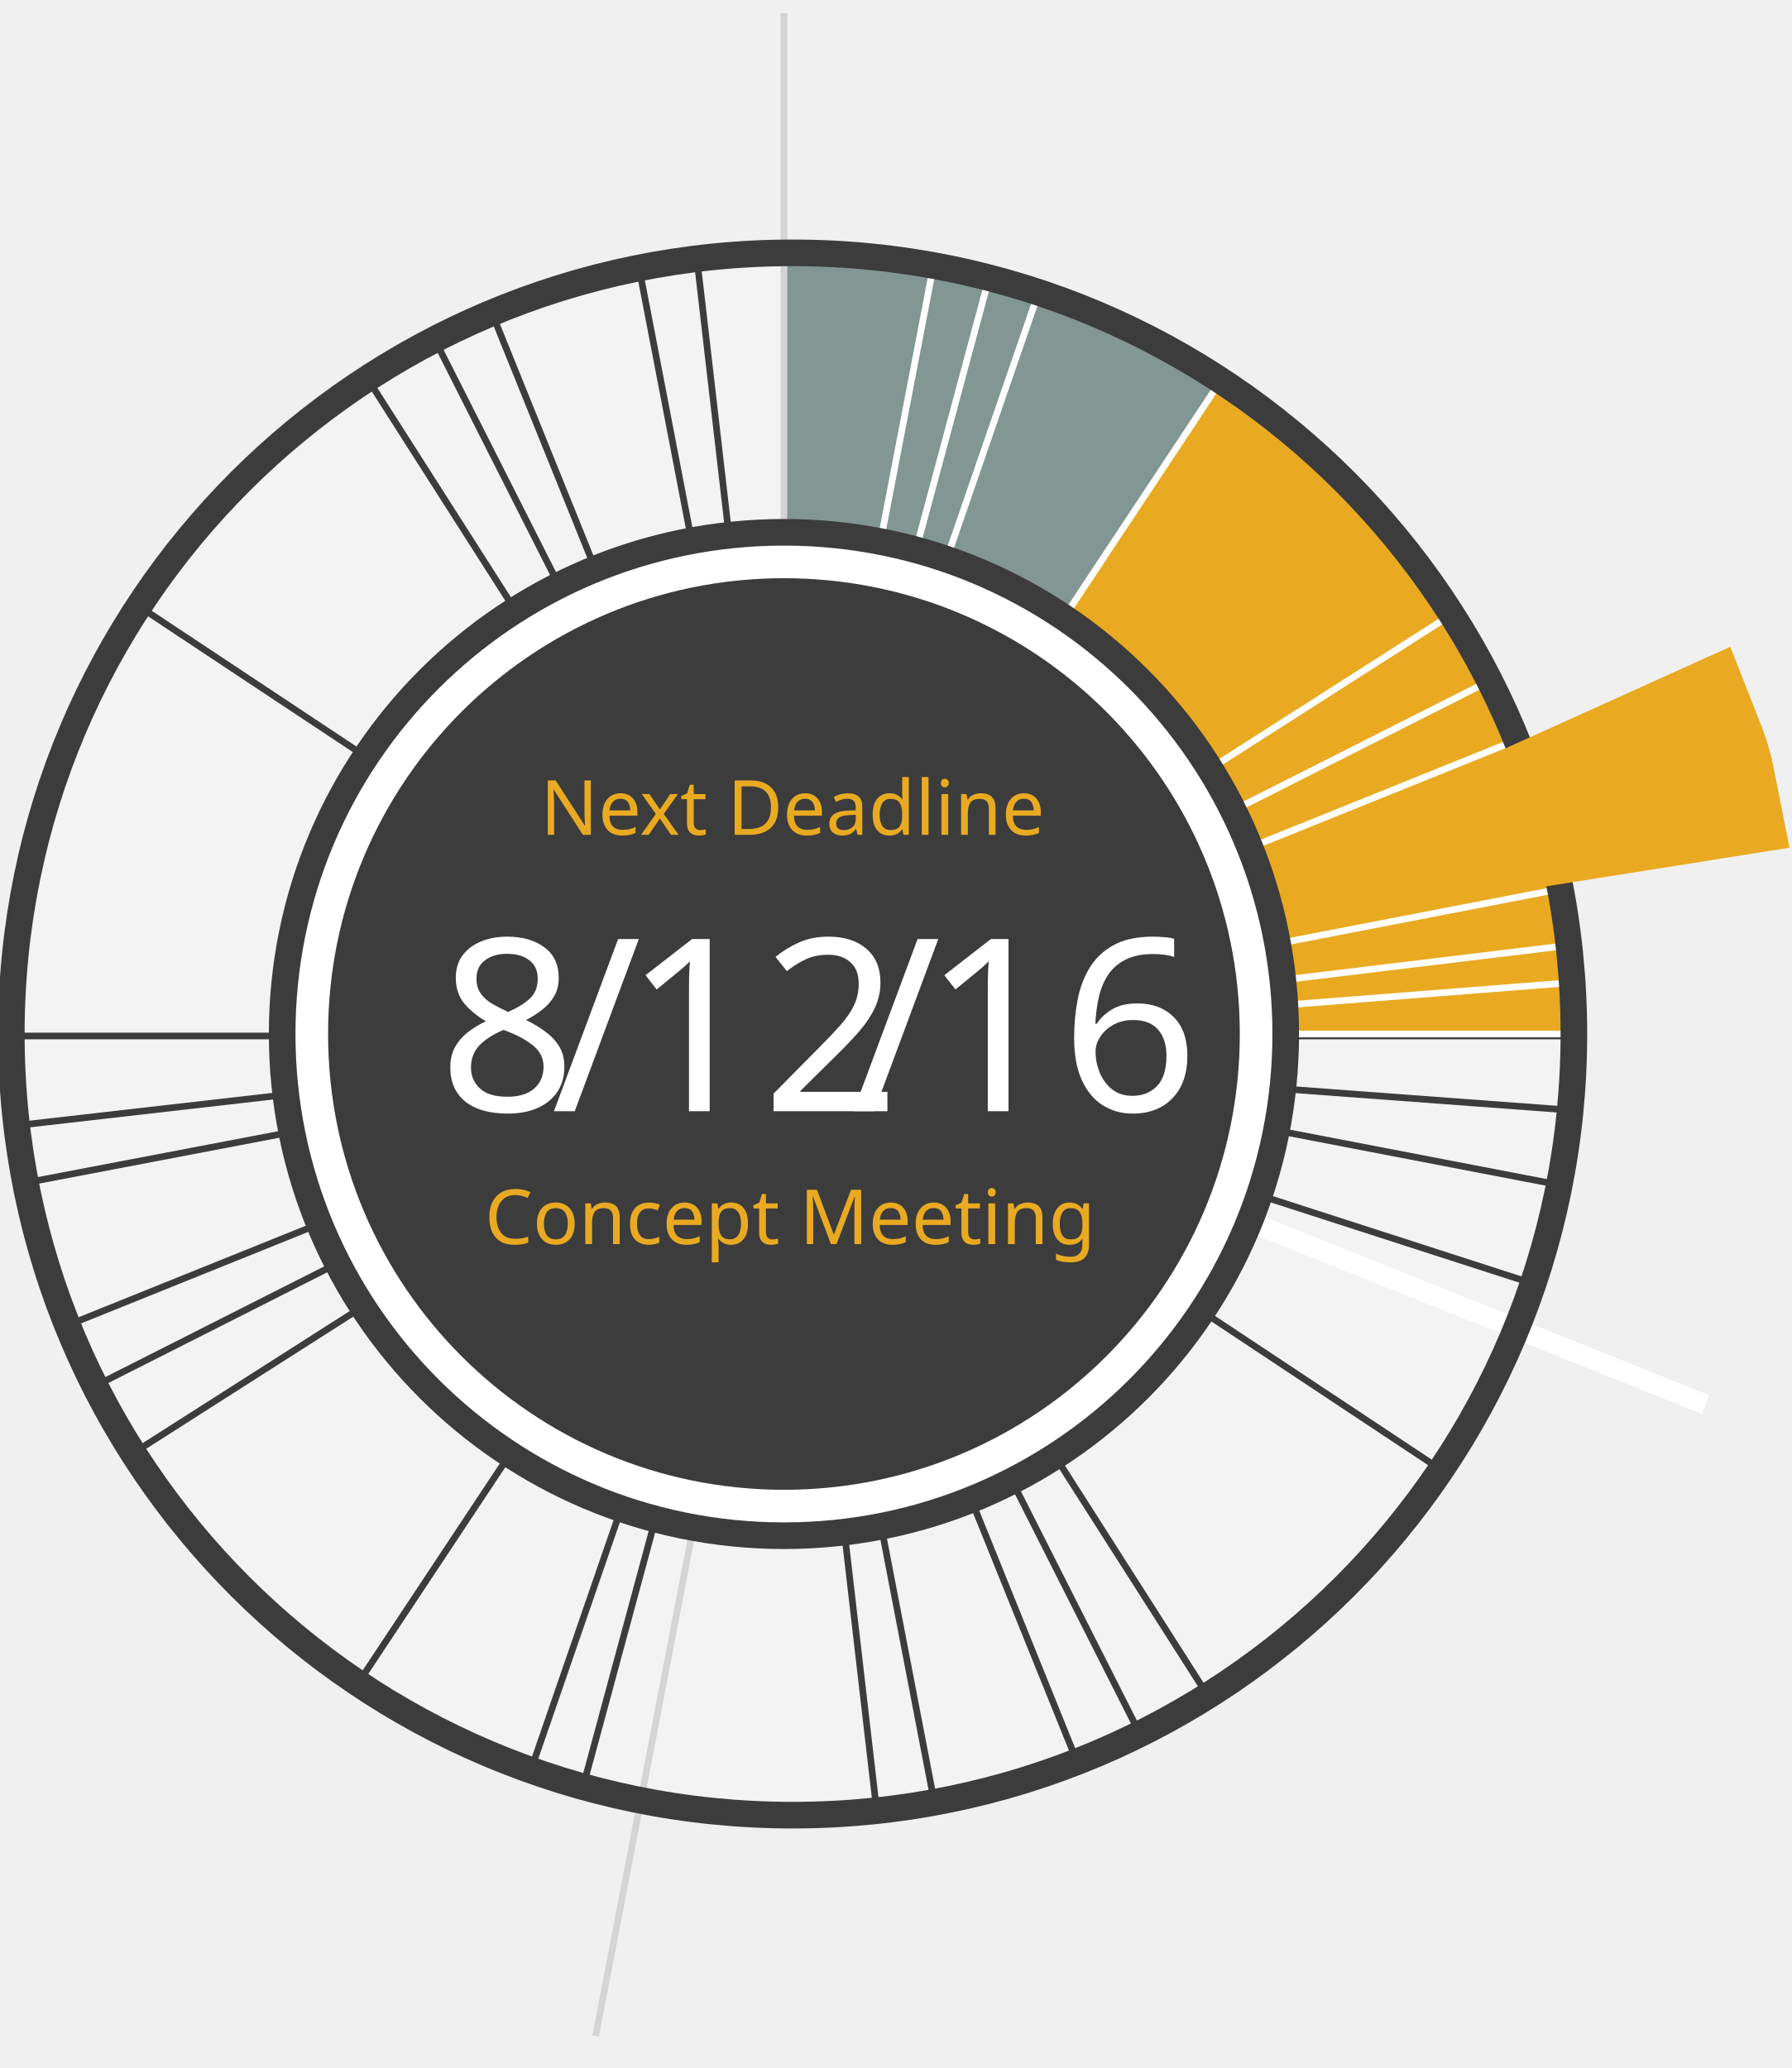
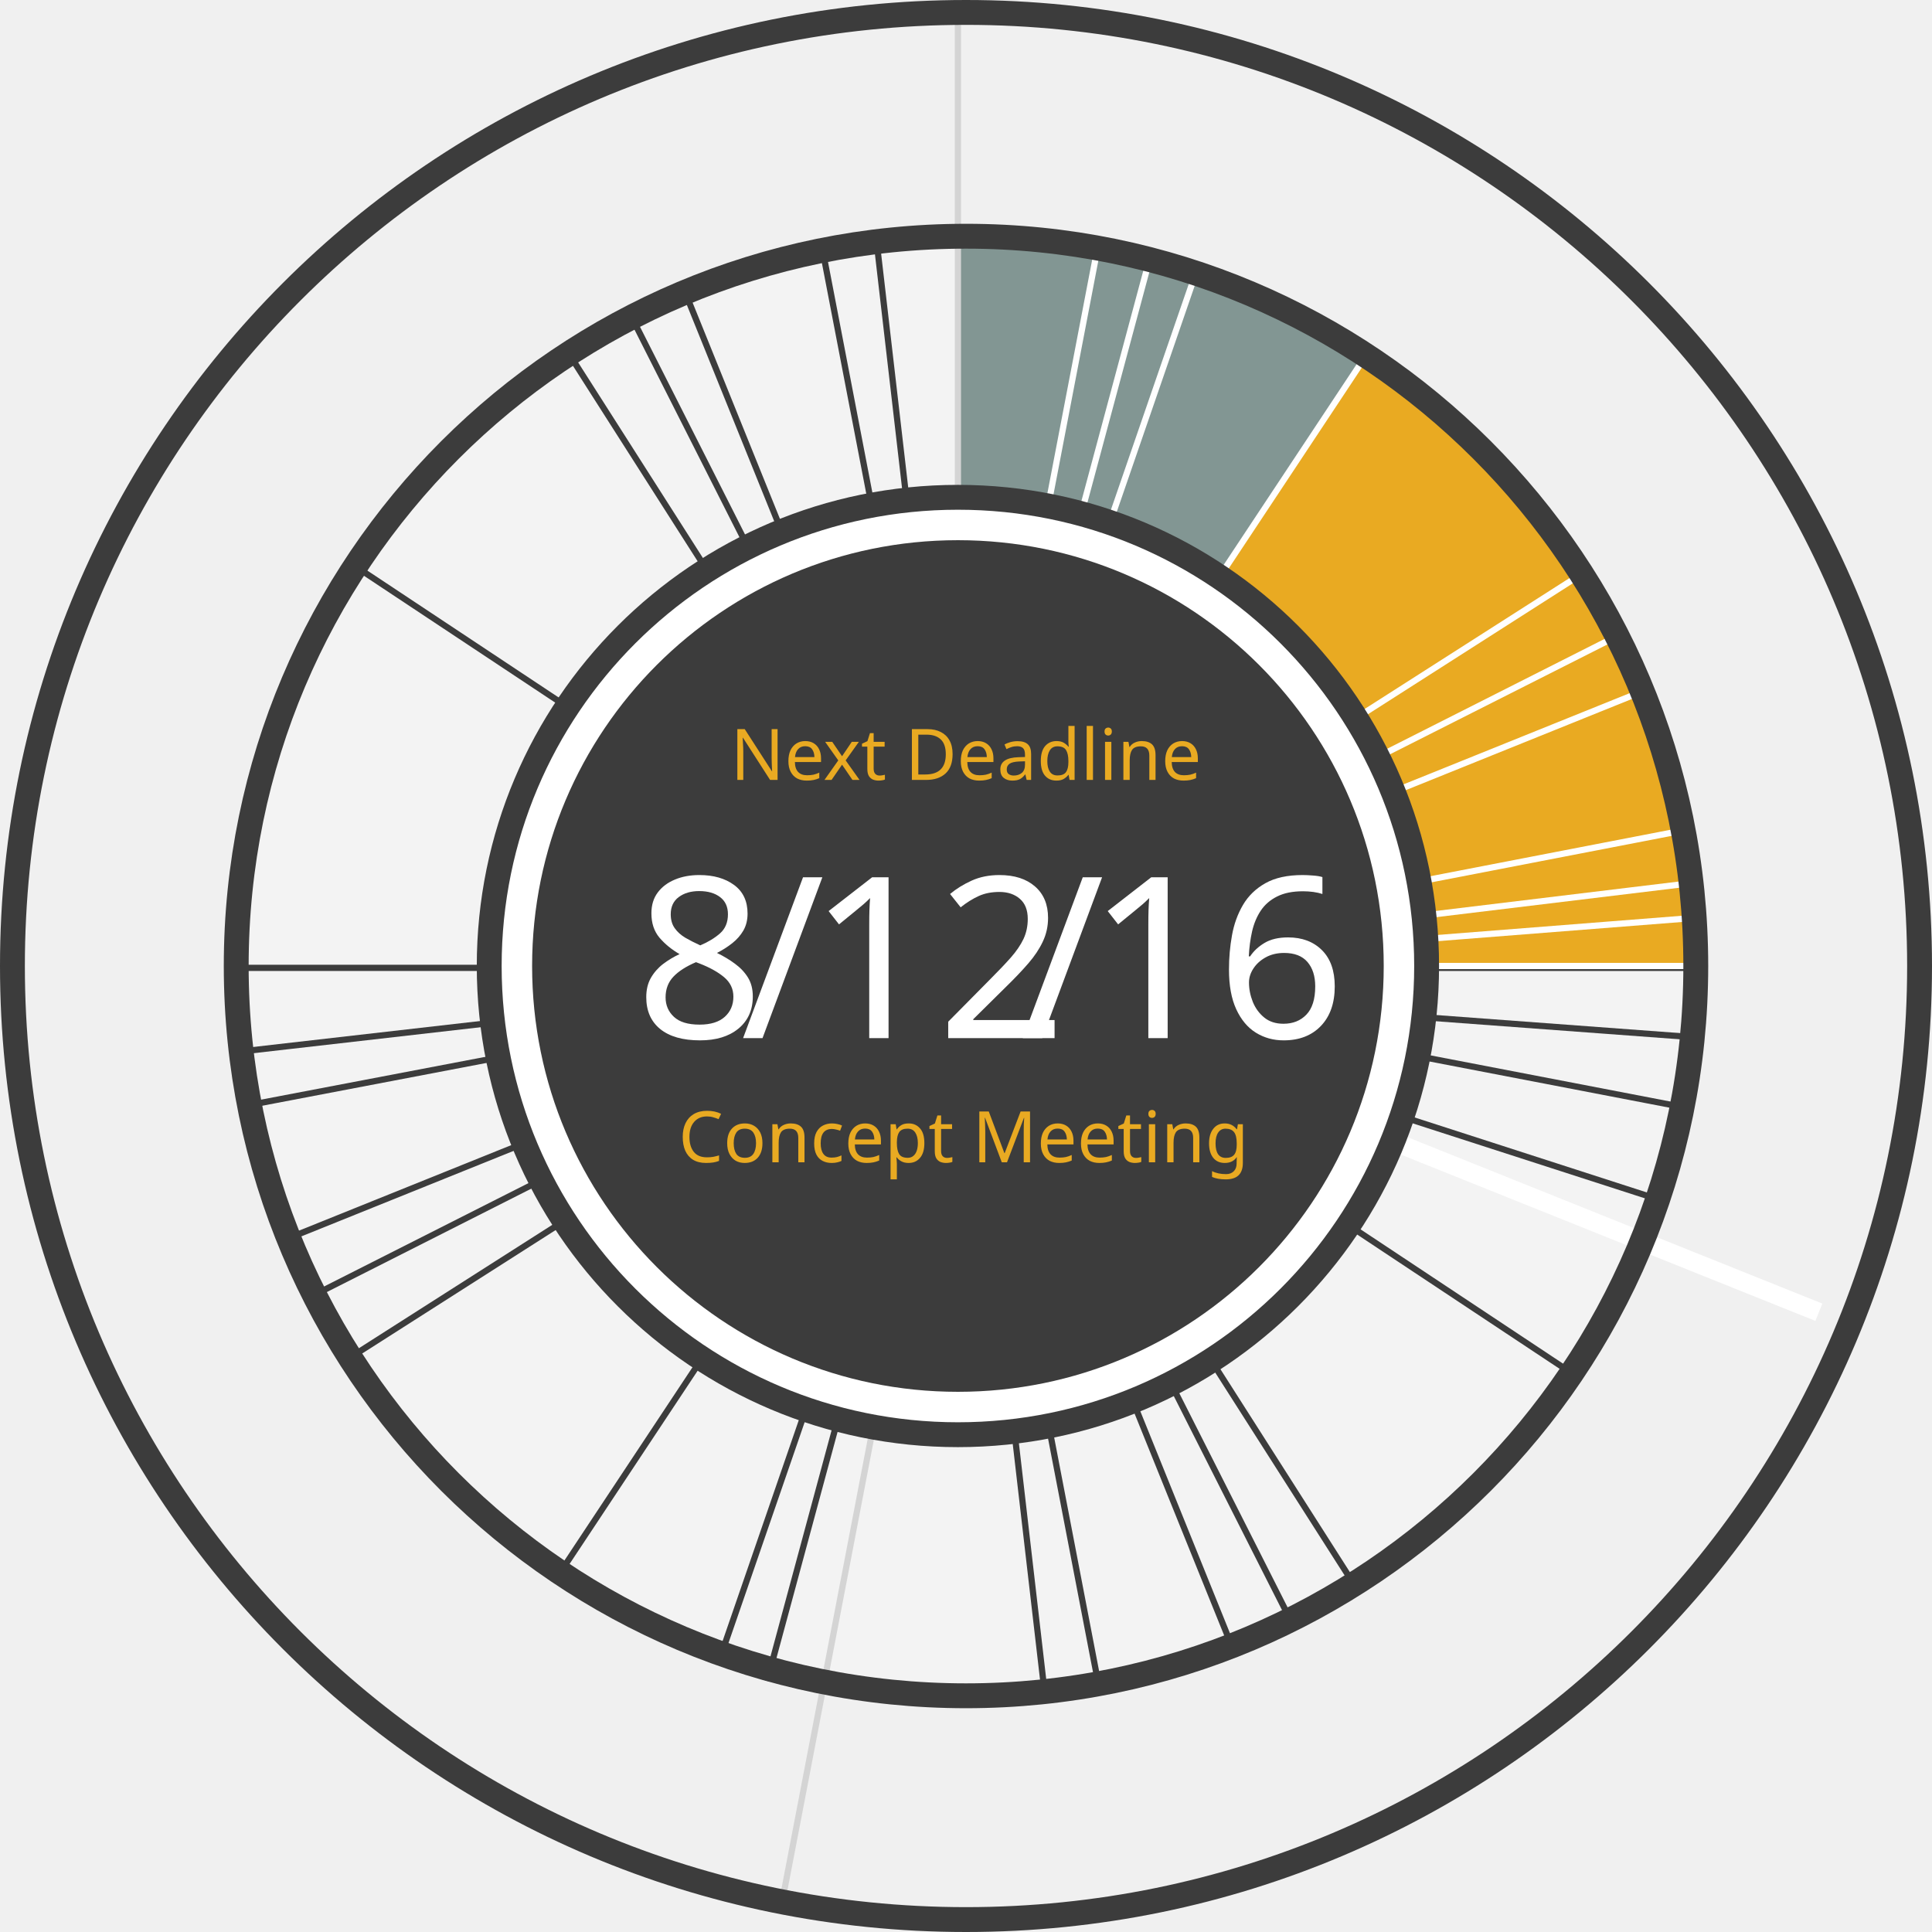
- <svg xmlns="http://www.w3.org/2000/svg" xmlns:xlink="http://www.w3.org/1999/xlink" version="1.1" id="Layer_1" x="0px" y="0px" width="269.2px" height="310.8px" viewBox="0 0 269.2 310.8" enable-background="new 0 0 269.2 310.8" xml:space="preserve">
-   <line fill="none" stroke="#3C3C3C" stroke-width="0.5" stroke-miterlimit="10" x1="115.7" y1="188.4" x2="115.7" y2="223.4" />
-   <line fill="none" stroke="#3C3C3C" stroke-width="0.5" stroke-miterlimit="10" x1="177" y1="137.7" x2="211.7" y2="144.4" />
-   <line fill="none" stroke="#FFFFFF" stroke-miterlimit="10" x1="148.1" y1="43.5" x2="137.7" y2="82.2" />
-   <circle opacity="0.18" fill="#FFFFFF" enable-background="new    " cx="119.1" cy="155.4" r="117.4" />
+ <svg xmlns="http://www.w3.org/2000/svg" xmlns:xlink="http://www.w3.org/1999/xlink" version="1.1" id="Layer_1" x="0px" y="0px" width="310.8px" height="310.8px" viewBox="0 0 310.8 310.8" enable-background="new 0 0 310.8 310.8" xml:space="preserve">
+   <line fill="none" stroke="#3C3C3C" stroke-width="0.5" stroke-miterlimit="10" x1="152" y1="188.4" x2="152" y2="223.4" />
+   <line fill="none" stroke="#3C3C3C" stroke-width="0.5" stroke-miterlimit="10" x1="213.3" y1="137.7" x2="248" y2="144.4" />
+   <line fill="none" stroke="#FFFFFF" stroke-miterlimit="10" x1="184.4" y1="43.5" x2="174" y2="82.2" />
+   <circle opacity="0.18" fill="#FFFFFF" enable-background="new    " cx="155.4" cy="155.4" r="117.4" />
  <g>
    <g>
      <defs>
-         <circle id="SVGID_1_" cx="117.8" cy="155.7" r="117.8" />
+         <circle id="SVGID_1_" cx="154.1" cy="155.7" r="117.8" />
      </defs>
      <clipPath id="SVGID_2_">
        <use xlink:href="#SVGID_1_" overflow="visible" />
      </clipPath>
-       <polygon clip-path="url(#SVGID_2_)" fill="#829693" points="117.8,37.9 117.8,87.6 153.5,103.4 183.3,57.6 168.9,33.3   " />
+       <polygon clip-path="url(#SVGID_2_)" fill="#829693" points="154.1,37.9 154.1,87.6 189.8,103.4 219.6,57.6 205.2,33.3   " />
    </g>
    <g>
      <defs>
-         <circle id="SVGID_3_" cx="117.8" cy="155.7" r="117.8" />
+         <circle id="SVGID_3_" cx="154.1" cy="155.7" r="117.8" />
      </defs>
      <clipPath id="SVGID_4_">
        <use xlink:href="#SVGID_3_" overflow="visible" />
      </clipPath>
-       <polygon clip-path="url(#SVGID_4_)" fill="#E9AA22" points="241.5,106.3 175.7,131.5 159.8,93.1 190.7,46.5   " />
+       <polygon clip-path="url(#SVGID_4_)" fill="#E9AA22" points="277.8,106.3 212,131.5 196.1,93.1 227,46.5   " />
    </g>
    <g>
      <defs>
-         <circle id="SVGID_5_" cx="117.8" cy="155.7" r="117.8" />
+         <circle id="SVGID_5_" cx="154.1" cy="155.7" r="117.8" />
      </defs>
      <clipPath id="SVGID_6_">
        <use xlink:href="#SVGID_5_" overflow="visible" />
      </clipPath>
-       <polyline clip-path="url(#SVGID_6_)" fill="#E9AA22" points="181.6,130 256.3,100.5 266,148.7 269.2,155.7 183.3,155.8 181.6,130       " />
+       <polyline clip-path="url(#SVGID_6_)" fill="#E9AA22" points="217.9,130 292.6,100.5 302.3,148.7 305.5,155.7 219.6,155.8     217.9,130   " />
    </g>
  </g>
-   <line fill="none" stroke="#D4D4D4" stroke-miterlimit="10" x1="117.8" y1="2" x2="117.8" y2="231.1" />
-   <line fill="none" stroke="#3C3C3C" stroke-miterlimit="10" x1="0" y1="155.7" x2="235.6" y2="155.7" />
+   <line fill="none" stroke="#D4D4D4" stroke-miterlimit="10" x1="154.1" y1="2" x2="154.1" y2="231.1" />
+   <line fill="none" stroke="#3C3C3C" stroke-miterlimit="10" x1="36.3" y1="155.7" x2="271.9" y2="155.7" />
  <g>
-     <line fill="none" stroke="#FFFFFF" stroke-width="3" stroke-miterlimit="10" x1="256.3" y1="211.1" x2="47.9" y2="127.5" />
-     <line fill="none" stroke="#3C3C3C" stroke-miterlimit="10" x1="142.9" y1="83" x2="79.4" y2="267.1" />
+     <line fill="none" stroke="#FFFFFF" stroke-width="3" stroke-miterlimit="10" x1="292.6" y1="211.1" x2="84.2" y2="127.5" />
+     <line fill="none" stroke="#3C3C3C" stroke-miterlimit="10" x1="179.2" y1="83" x2="115.7" y2="267.1" />
  </g>
  <g>
-     <line fill="none" stroke="#3C3C3C" stroke-miterlimit="10" x1="161.9" y1="264.9" x2="73.7" y2="46.5" />
-     <line fill="none" stroke="#3C3C3C" stroke-miterlimit="10" x1="8.6" y1="199.8" x2="189.3" y2="127" />
+     <line fill="none" stroke="#3C3C3C" stroke-miterlimit="10" x1="198.2" y1="264.9" x2="110" y2="46.5" />
+     <line fill="none" stroke="#3C3C3C" stroke-miterlimit="10" x1="44.9" y1="199.8" x2="225.6" y2="127" />
  </g>
  <g>
-     <line fill="none" stroke="#3C3C3C" stroke-miterlimit="10" x1="140.5" y1="271.4" x2="96" y2="40.1" />
-     <line fill="none" stroke="#3C3C3C" stroke-miterlimit="10" x1="193.8" y1="141.5" x2="2.6" y2="178" />
+     <line fill="none" stroke="#3C3C3C" stroke-miterlimit="10" x1="176.8" y1="271.4" x2="132.3" y2="40.1" />
+     <line fill="none" stroke="#3C3C3C" stroke-miterlimit="10" x1="230.1" y1="141.5" x2="38.9" y2="178" />
  </g>
  <g>
-     <line fill="none" stroke="#D4D4D4" stroke-miterlimit="10" x1="89.5" y1="306" x2="132.8" y2="80.3" />
-     <line fill="none" stroke="#3C3C3C" stroke-miterlimit="10" x1="233.9" y1="178" x2="43.8" y2="141.4" />
-     <line fill="none" stroke="#3C3C3C" stroke-miterlimit="10" x1="235.4" y1="166.8" x2="42.3" y2="152.5" />
+     <line fill="none" stroke="#D4D4D4" stroke-miterlimit="10" x1="125.8" y1="306" x2="169.1" y2="80.3" />
+     <line fill="none" stroke="#3C3C3C" stroke-miterlimit="10" x1="270.2" y1="178" x2="80.1" y2="141.4" />
+     <line fill="none" stroke="#3C3C3C" stroke-miterlimit="10" x1="271.7" y1="166.8" x2="78.6" y2="152.5" />
  </g>
  <g>
-     <line fill="none" stroke="#3C3C3C" stroke-miterlimit="10" x1="53.2" y1="253.9" x2="160.5" y2="92" />
-     <line fill="none" stroke="#3C3C3C" stroke-miterlimit="10" x1="216.4" y1="220.8" x2="20.1" y2="90.6" />
+     <line fill="none" stroke="#3C3C3C" stroke-miterlimit="10" x1="89.5" y1="253.9" x2="196.8" y2="92" />
+     <line fill="none" stroke="#3C3C3C" stroke-miterlimit="10" x1="252.7" y1="220.8" x2="56.4" y2="90.6" />
  </g>
  <g>
-     <line fill="none" stroke="#3C3C3C" stroke-miterlimit="10" x1="18.9" y1="219.1" x2="183.3" y2="114.2" />
-     <line fill="none" stroke="#3C3C3C" stroke-miterlimit="10" x1="181.6" y1="255" x2="54.9" y2="56.4" />
+     <line fill="none" stroke="#3C3C3C" stroke-miterlimit="10" x1="55.2" y1="219.1" x2="219.6" y2="114.2" />
+     <line fill="none" stroke="#3C3C3C" stroke-miterlimit="10" x1="217.9" y1="255" x2="91.2" y2="56.4" />
  </g>
  <g>
-     <line fill="none" stroke="#3C3C3C" stroke-miterlimit="10" x1="186.9" y1="121" x2="13.1" y2="208.9" />
-     <line fill="none" stroke="#3C3C3C" stroke-miterlimit="10" x1="171.4" y1="260.8" x2="65.1" y2="50.6" />
+     <line fill="none" stroke="#3C3C3C" stroke-miterlimit="10" x1="223.2" y1="121" x2="49.4" y2="208.9" />
+     <line fill="none" stroke="#3C3C3C" stroke-miterlimit="10" x1="207.7" y1="260.8" x2="101.4" y2="50.6" />
  </g>
  <g>
-     <line fill="none" stroke="#3C3C3C" stroke-miterlimit="10" x1="229.7" y1="192.7" x2="45.8" y2="133.3" />
-     <line fill="none" stroke="#3C3C3C" stroke-miterlimit="10" x1="138.1" y1="81.7" x2="87.1" y2="270.4" />
+     <line fill="none" stroke="#3C3C3C" stroke-miterlimit="10" x1="266" y1="192.7" x2="82.1" y2="133.3" />
+     <line fill="none" stroke="#3C3C3C" stroke-miterlimit="10" x1="174.4" y1="81.7" x2="123.4" y2="270.4" />
  </g>
  <g>
-     <line fill="none" stroke="#3C3C3C" stroke-miterlimit="10" x1="131.8" y1="272.7" x2="104.7" y2="38.7" />
-     <line fill="none" stroke="#3C3C3C" stroke-miterlimit="10" x1="194.4" y1="147.2" x2="1.2" y2="169.3" />
+     <line fill="none" stroke="#3C3C3C" stroke-miterlimit="10" x1="168.1" y1="272.7" x2="141" y2="38.7" />
+     <line fill="none" stroke="#3C3C3C" stroke-miterlimit="10" x1="230.7" y1="147.2" x2="37.5" y2="169.3" />
  </g>
-   <line fill="none" stroke="#FFFFFF" stroke-miterlimit="10" x1="140.5" y1="38.7" x2="132.5" y2="80.4" />
-   <line fill="none" stroke="#FFFFFF" stroke-miterlimit="10" x1="148.5" y1="42.2" x2="137.7" y2="82.4" />
-   <path fill="none" stroke="#D4D4D4" stroke-miterlimit="10" d="M142.9,83.9" />
-   <line fill="none" stroke="#FFFFFF" stroke-miterlimit="10" x1="155.7" y1="45" x2="142.6" y2="83" />
-   <line fill="none" stroke="#FFFFFF" stroke-miterlimit="10" x1="182.4" y1="58.8" x2="160.4" y2="92" />
-   <line fill="none" stroke="#FFFFFF" stroke-miterlimit="10" x1="217.1" y1="93" x2="183.3" y2="114.6" />
-   <line fill="none" stroke="#FFFFFF" stroke-miterlimit="10" x1="222.9" y1="102.8" x2="185.3" y2="121.8" />
-   <line fill="none" stroke="#FFFFFF" stroke-miterlimit="10" x1="229.7" y1="110.5" x2="187.8" y2="127.4" />
-   <line fill="none" stroke="#FFFFFF" stroke-miterlimit="10" x1="232.9" y1="133.9" x2="189.5" y2="142.3" />
-   <line fill="none" stroke="#FFFFFF" stroke-miterlimit="10" x1="233.9" y1="142.3" x2="186" y2="148.1" />
-   <line fill="none" stroke="#FFFFFF" stroke-miterlimit="10" x1="234.5" y1="147.8" x2="186.1" y2="151.6" />
-   <line fill="none" stroke="#FFFFFF" stroke-miterlimit="10" x1="235.4" y1="155.4" x2="188.6" y2="155.4" />
-   <circle fill="#FFFFFF" cx="117.8" cy="155.4" r="75.4" />
-   <circle fill="none" stroke="#3C3C3C" stroke-width="4" stroke-miterlimit="10" cx="117.8" cy="155.4" r="75.4" />
-   <circle fill="#3C3C3C" cx="117.8" cy="155.4" r="68.5" />
-   <text transform="matrix(1 0 0 1 65.8821 167.0028)" fill="#FFFFFF" font-family="'AvenirNextCondensed-Regular'" font-size="36.23px">8</text>
-   <text transform="matrix(1 0 0 1 82.8821 167.0028)" fill="#FFFFFF" font-family="'AvenirNextCondensed-UltraLight'" font-size="36.23px">/</text>
-   <text transform="matrix(1 0 0 1 93.7821 167.0028)" fill="#FFFFFF" font-family="'AvenirNextCondensed-Regular'" font-size="36.23px">12</text>
-   <text transform="matrix(1 0 0 1 127.8821 167.0028)" fill="#FFFFFF" font-family="'AvenirNextCondensed-UltraLight'" font-size="36.23px">/</text>
-   <text transform="matrix(1 0 0 1 138.6821 167.0028)" fill="#FFFFFF" font-family="'AvenirNextCondensed-Regular'" font-size="36.23px">16</text>
-   <text transform="matrix(1 0 0 1 81.2086 125.4657)" fill="#E9AA22" font-family="'Avenir-Light'" font-size="11.441px">Next Deadline</text>
-   <text transform="matrix(1 0 0 1 72.8274 186.9745)" fill="#E9AA22" font-family="'Avenir-Light'" font-size="11.441px">Concept Meeting</text>
-   <circle fill="none" stroke="#3C3C3C" stroke-width="4" stroke-miterlimit="10" cx="119.1" cy="155.4" r="117.4" />
-   <path fill="#E9AA22" d="M268.9,127.4l-40.9,6.5l-4.5-20.2L260,97.2l4.8,12.2c0.7,1.8,1.2,3.6,1.6,5.4L268.9,127.4z" />
-   <circle fill="none" cx="119.1" cy="155.4" r="116.4" />
+   <line fill="none" stroke="#FFFFFF" stroke-miterlimit="10" x1="176.8" y1="38.7" x2="168.8" y2="80.4" />
+   <line fill="none" stroke="#FFFFFF" stroke-miterlimit="10" x1="184.8" y1="42.2" x2="174" y2="82.4" />
+   <path fill="none" stroke="#D4D4D4" stroke-miterlimit="10" d="M179.2,83.9" />
+   <line fill="none" stroke="#FFFFFF" stroke-miterlimit="10" x1="192" y1="45" x2="178.9" y2="83" />
+   <line fill="none" stroke="#FFFFFF" stroke-miterlimit="10" x1="218.7" y1="58.8" x2="196.7" y2="92" />
+   <line fill="none" stroke="#FFFFFF" stroke-miterlimit="10" x1="253.4" y1="93" x2="219.6" y2="114.6" />
+   <line fill="none" stroke="#FFFFFF" stroke-miterlimit="10" x1="259.2" y1="102.8" x2="221.6" y2="121.8" />
+   <line fill="none" stroke="#FFFFFF" stroke-miterlimit="10" x1="266" y1="110.5" x2="224.1" y2="127.4" />
+   <line fill="none" stroke="#FFFFFF" stroke-miterlimit="10" x1="269.2" y1="133.9" x2="225.8" y2="142.3" />
+   <line fill="none" stroke="#FFFFFF" stroke-miterlimit="10" x1="270.2" y1="142.3" x2="222.3" y2="148.1" />
+   <line fill="none" stroke="#FFFFFF" stroke-miterlimit="10" x1="270.8" y1="147.8" x2="222.4" y2="151.6" />
+   <line fill="none" stroke="#FFFFFF" stroke-miterlimit="10" x1="271.7" y1="155.4" x2="224.9" y2="155.4" />
+   <circle fill="#FFFFFF" cx="154.1" cy="155.4" r="75.4" />
+   <circle fill="none" stroke="#3C3C3C" stroke-width="4" stroke-miterlimit="10" cx="154.1" cy="155.4" r="75.4" />
+   <circle fill="#3C3C3C" cx="154.1" cy="155.4" r="68.5" />
+   <text transform="matrix(1 0 0 1 102.1821 167.0028)" fill="#FFFFFF" font-family="'AvenirNextCondensed-Regular'" font-size="36.23px">8</text>
+   <text transform="matrix(1 0 0 1 119.1821 167.0028)" fill="#FFFFFF" font-family="'AvenirNextCondensed-UltraLight'" font-size="36.23px">/</text>
+   <text transform="matrix(1 0 0 1 130.0821 167.0028)" fill="#FFFFFF" font-family="'AvenirNextCondensed-Regular'" font-size="36.23px">12</text>
+   <text transform="matrix(1 0 0 1 164.1821 167.0028)" fill="#FFFFFF" font-family="'AvenirNextCondensed-UltraLight'" font-size="36.23px">/</text>
+   <text transform="matrix(1 0 0 1 174.9821 167.0028)" fill="#FFFFFF" font-family="'AvenirNextCondensed-Regular'" font-size="36.23px">16</text>
+   <text transform="matrix(1 0 0 1 117.5086 125.4657)" fill="#E9AA22" font-family="'Avenir-Light'" font-size="11.441px">Next Deadline</text>
+   <text transform="matrix(1 0 0 1 109.1274 186.9745)" fill="#E9AA22" font-family="'Avenir-Light'" font-size="11.441px">Concept Meeting</text>
+   <circle fill="none" stroke="#3C3C3C" stroke-width="4" stroke-miterlimit="10" cx="155.4" cy="155.4" r="117.4" />
+   <circle fill="none" cx="155.4" cy="155.4" r="116.4" />
+   <circle fill="none" stroke="#3C3C3C" stroke-width="4" stroke-miterlimit="10" cx="155.4" cy="155.4" r="153.4" />
</svg>
